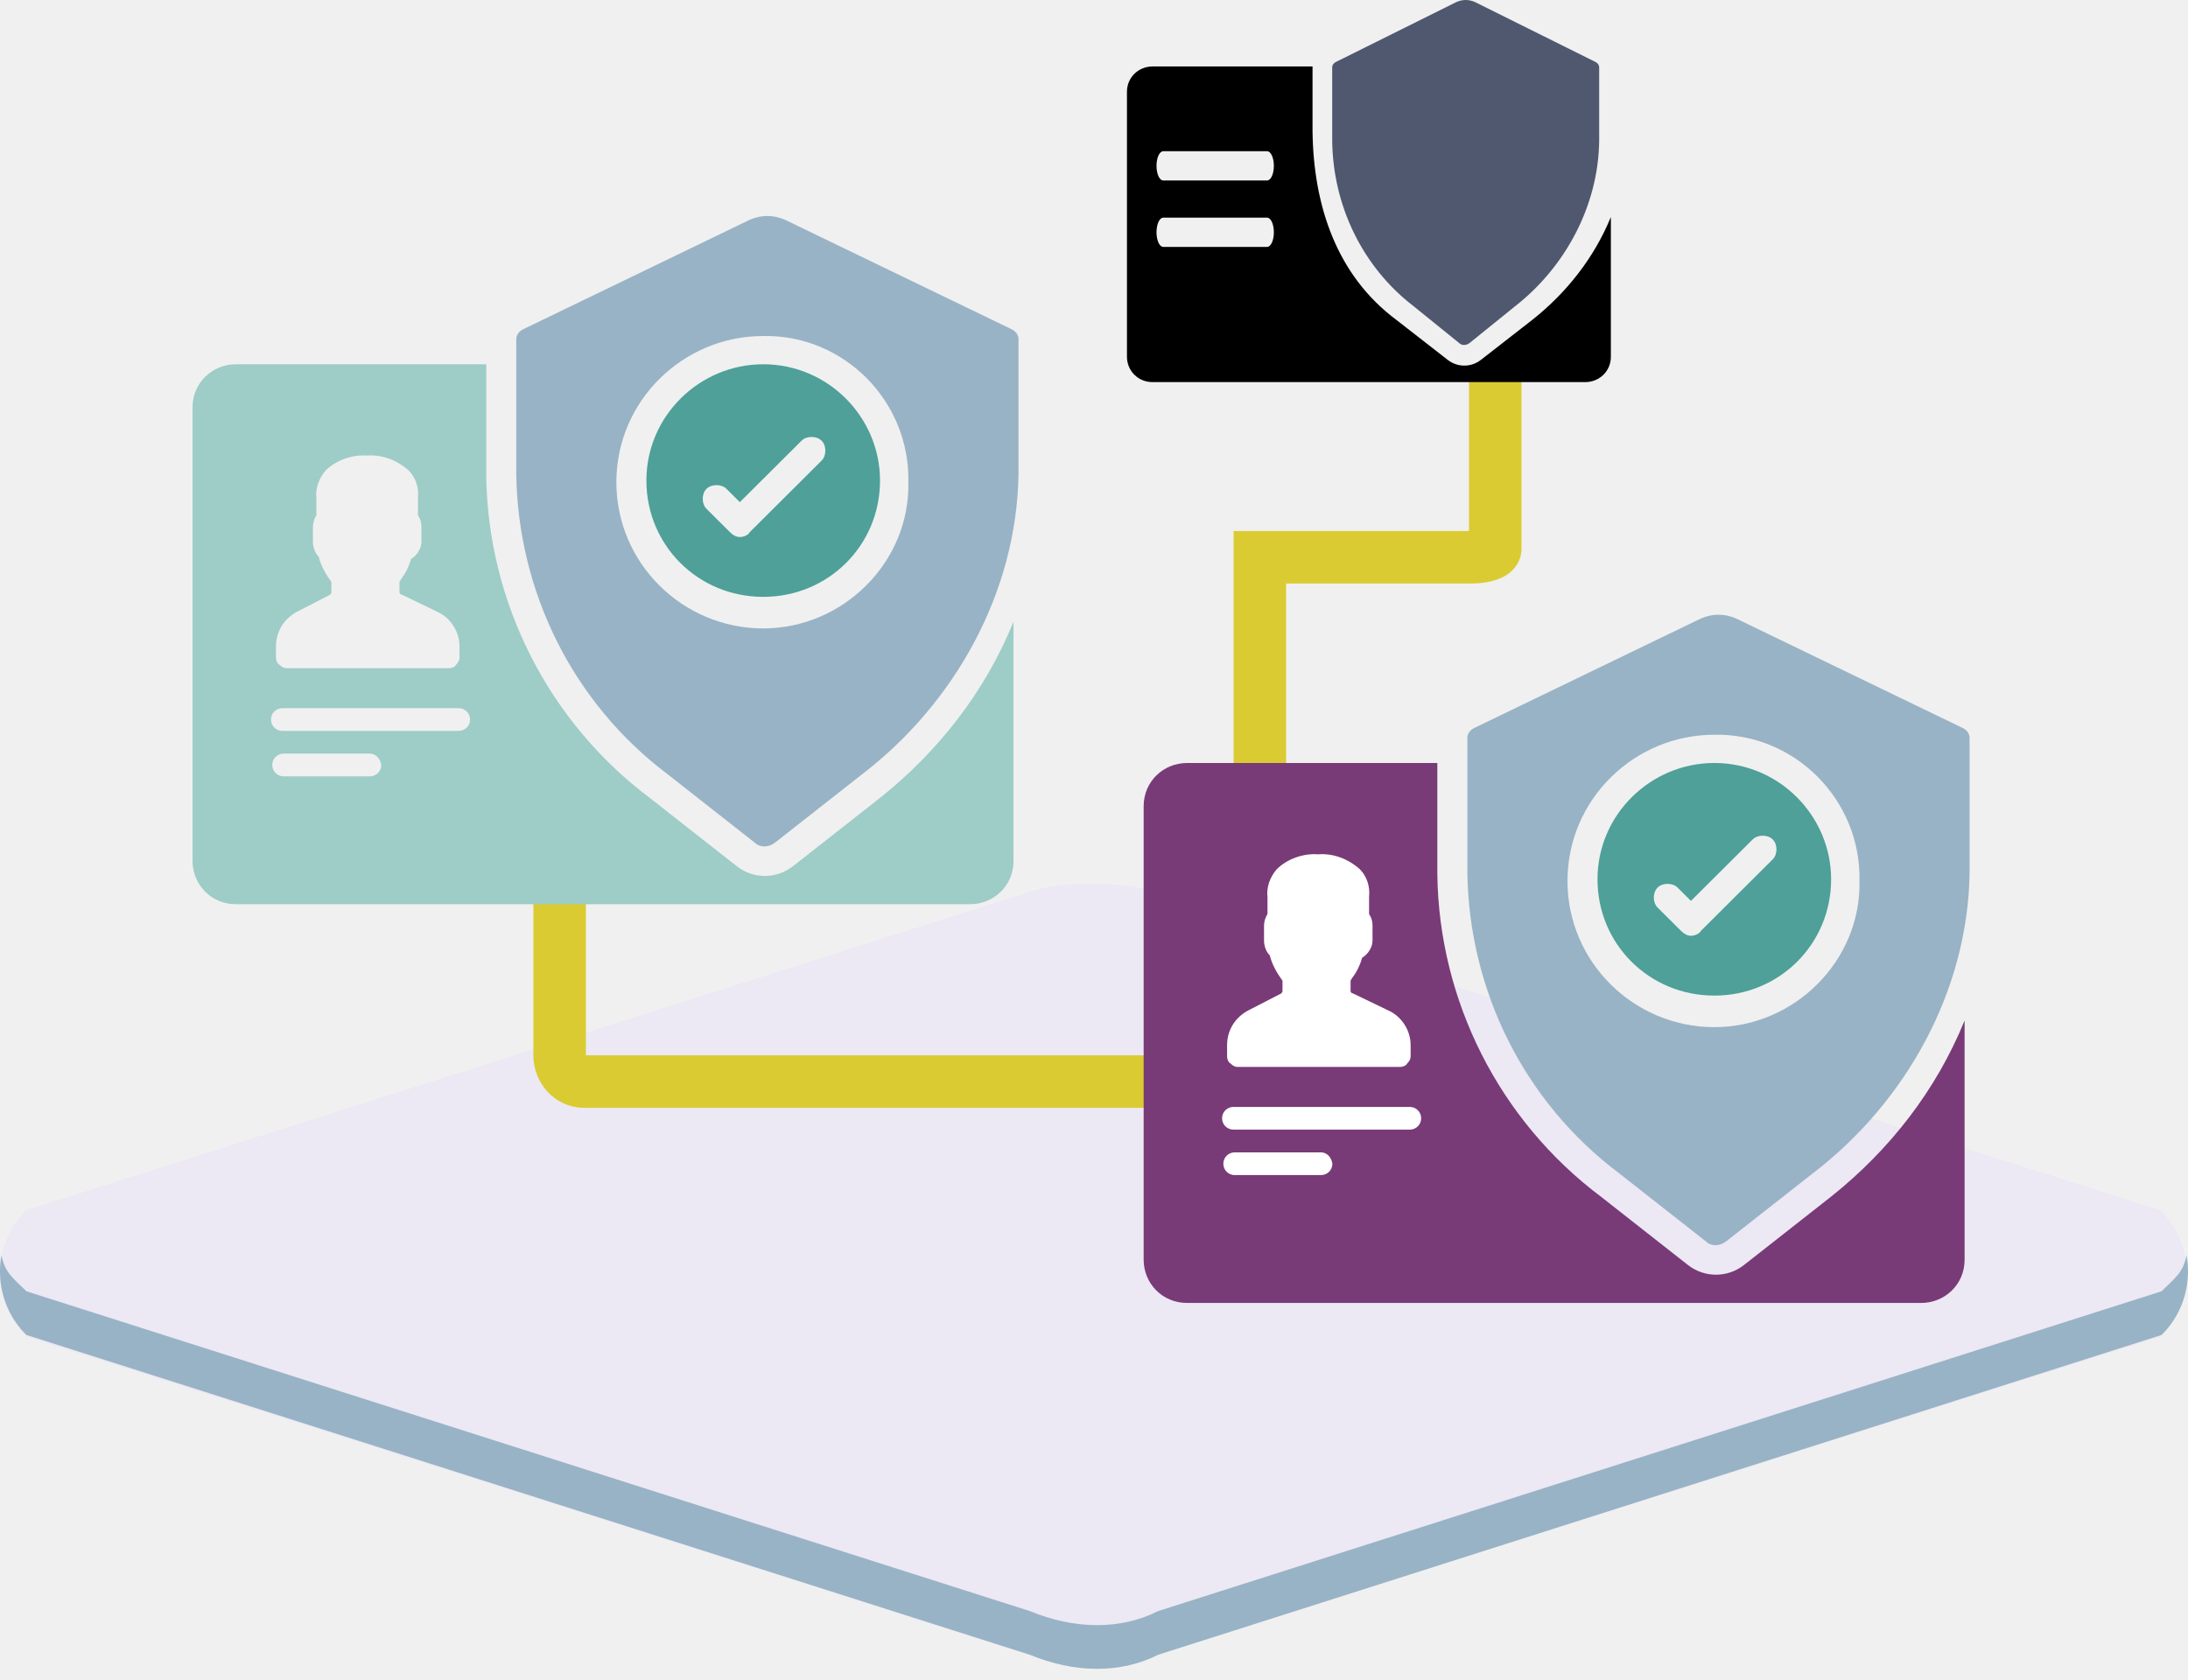
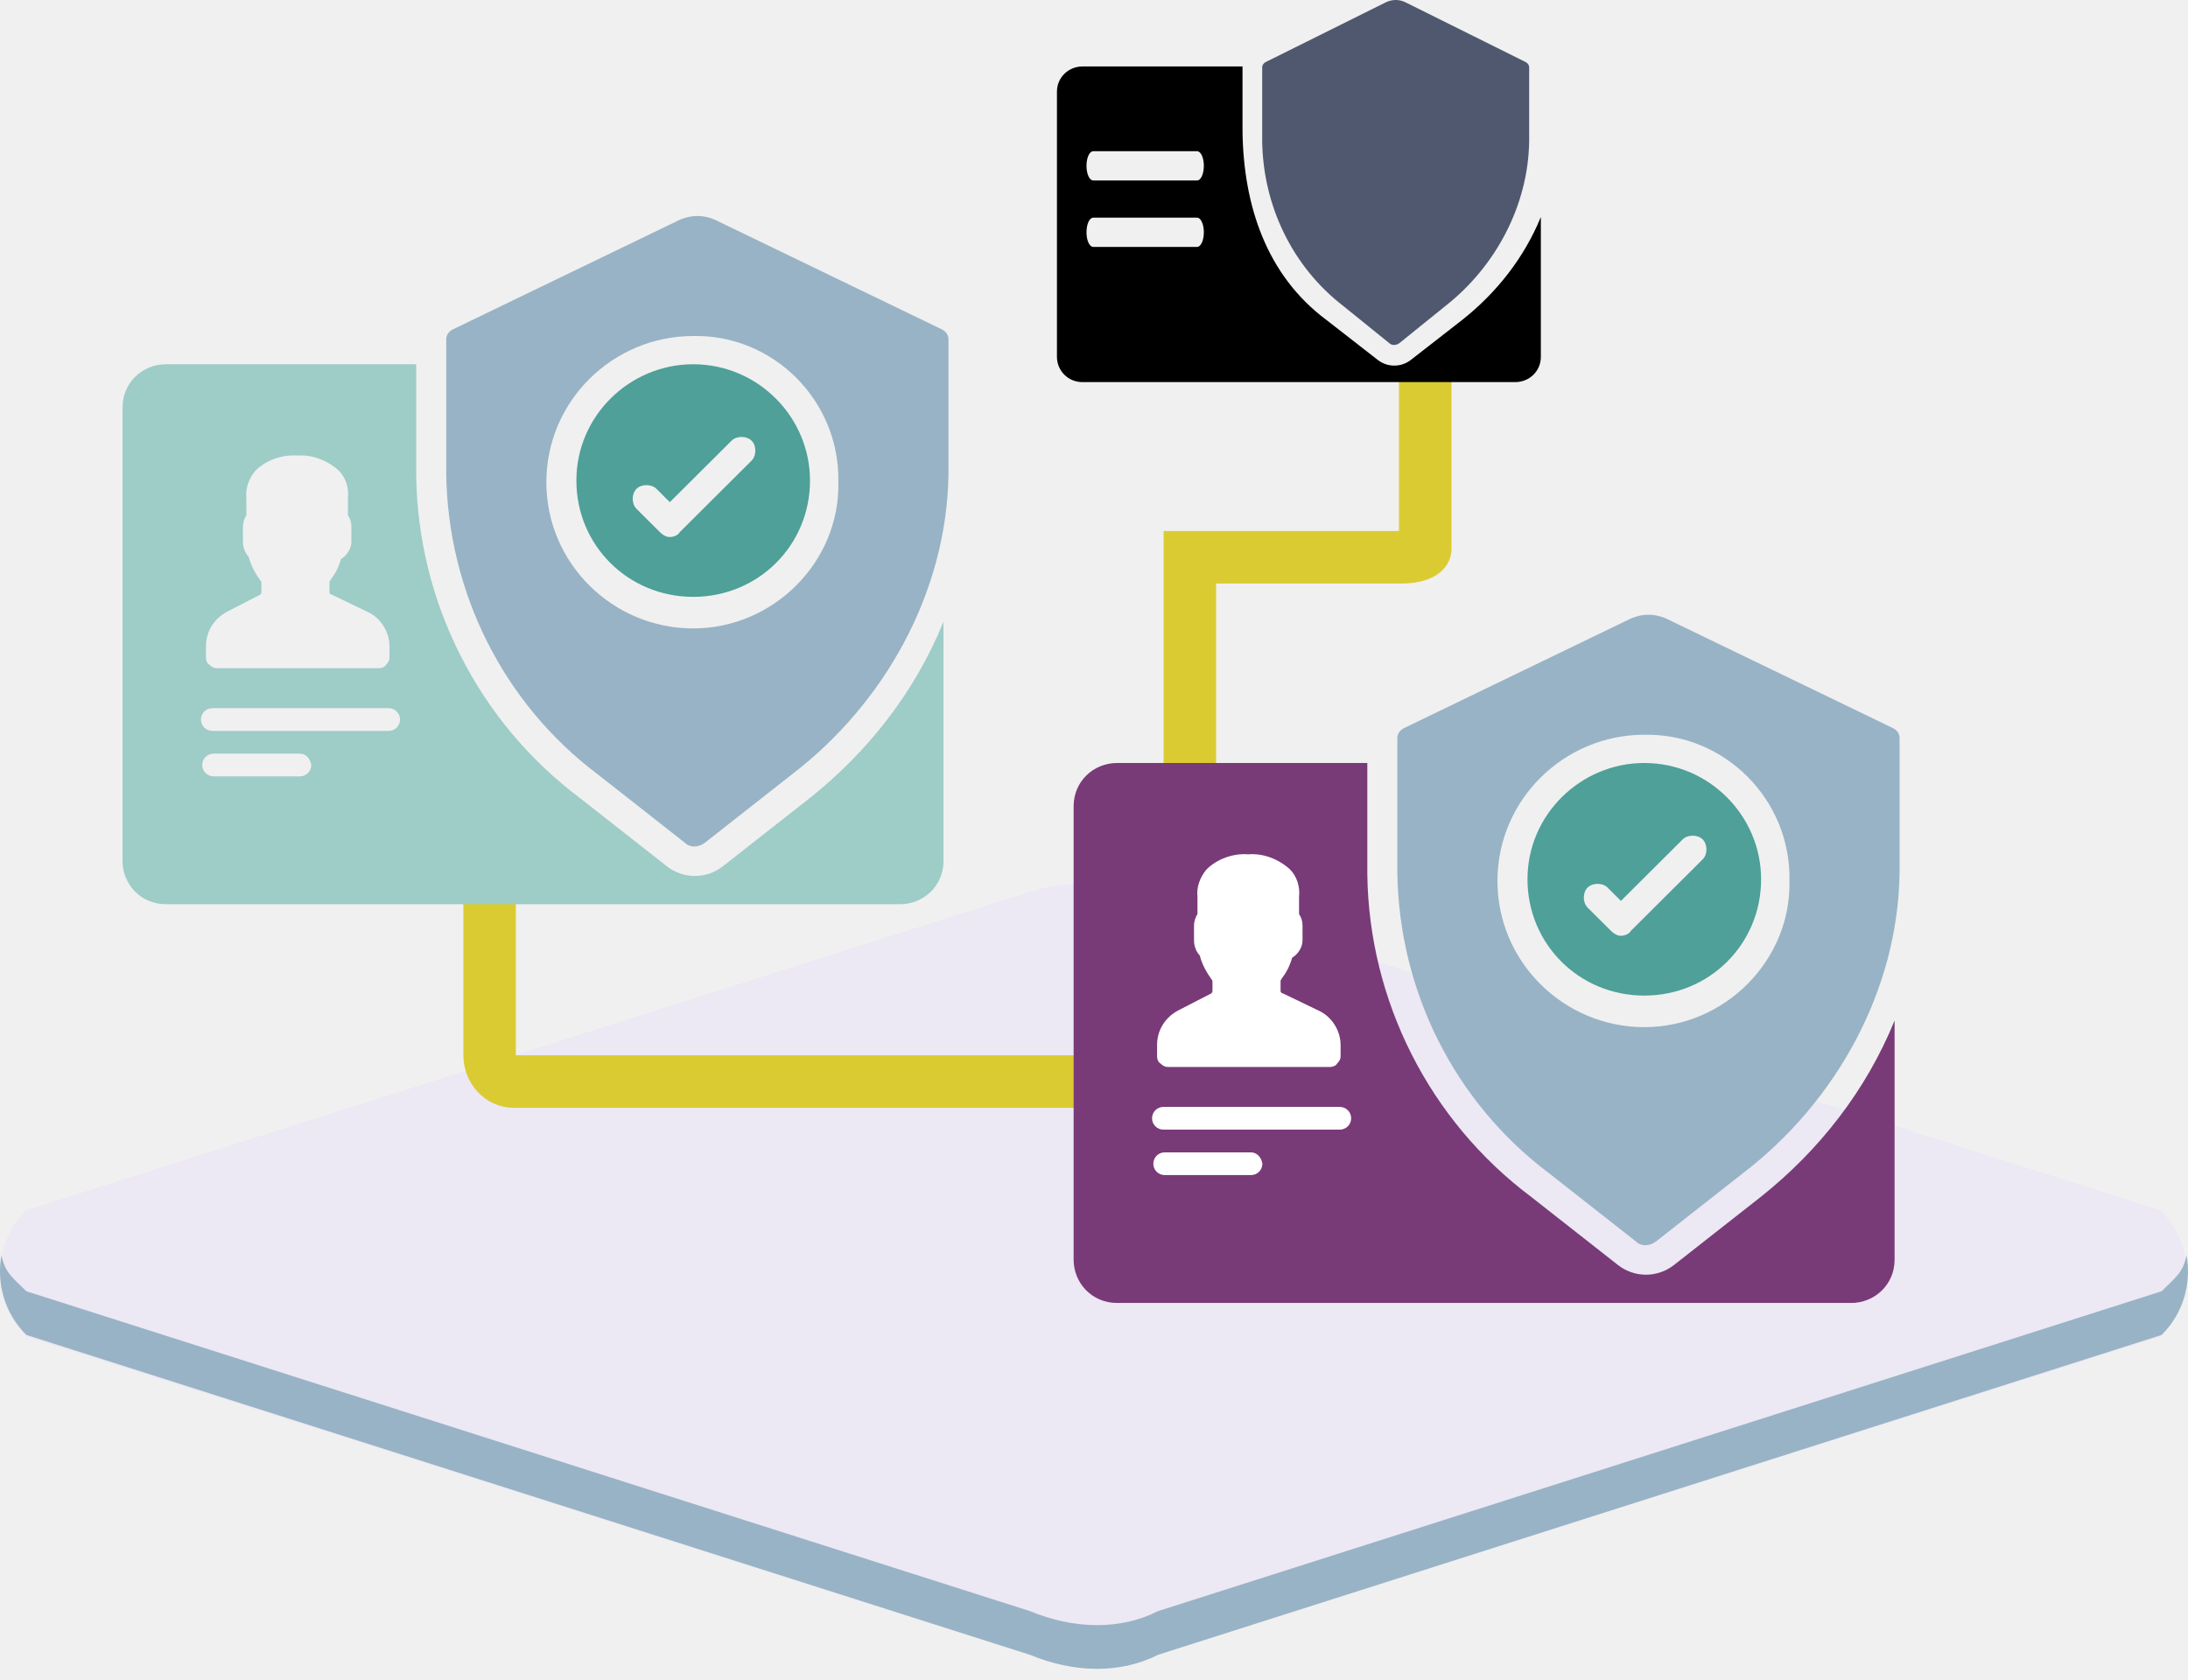
- <svg xmlns="http://www.w3.org/2000/svg" xmlns:xlink="http://www.w3.org/1999/xlink" width="125px" height="96px" viewBox="0 0 125 96" version="1.1">
-   <defs>
-     <path d="M-1.03739239e-12,22.715 C0.013,21.422 0.517,20.133 1.511,19.152 L58.8,0.972 C60.967,0.274 64.078,0.418 66.127,0.972 L123.416,19.152 C125.432,21.14 125.432,24.392 123.416,26.38 L66.127,44.56 C63.942,45.663 61.306,45.592 58.8,44.56 L1.511,26.38 C0.517,25.399 0.013,24.11 -1.00897068e-12,22.817 L0,22.715 Z" id="path-1" />
-     <path d="M-4.40536496e-12,1.653 C0,1.341 0.028,1.029 0.085,0.722 C0.266,1.714 0.738,2.024 1.508,2.787 L58.834,21.061 C61.342,22.098 63.98,22.169 66.166,21.061 L123.492,2.787 C124.262,2.024 124.734,1.714 124.915,0.722 C124.971,1.028 125,1.338 125,1.647 L125,1.664 C124.998,2.976 124.497,4.287 123.492,5.283 L66.166,23.557 C63.98,24.665 61.342,24.593 58.834,23.557 L1.508,5.283 C0.501,4.285 0.001,2.973 -1.42108547e-13,1.659 L0,1.653 Z" id="path-3" />
-     <path d="M10.938,6.321 C11.224,6.036 11.224,5.467 10.938,5.182 C10.652,4.897 10.08,4.897 9.794,5.182 L6.267,8.694 L5.505,7.935 C5.219,7.65 4.647,7.65 4.361,7.935 C4.075,8.22 4.075,8.789 4.361,9.074 L5.695,10.403 C5.886,10.593 6.077,10.688 6.267,10.688 C6.458,10.688 6.744,10.593 6.839,10.403 L10.938,6.321 Z M7.602,0.815 C11.32,0.815 14.275,3.853 14.275,7.46 C14.275,11.163 11.32,14.106 7.602,14.106 C3.884,14.106 0.929,11.163 0.929,7.46 C0.929,3.758 3.979,0.815 7.602,0.815 Z" id="path-5" />
-     <path d="M15.252,17.592 L15.252,16.936 C15.252,16.082 14.725,15.294 13.999,14.965 L11.955,13.98 C11.889,13.98 11.823,13.914 11.823,13.849 L11.823,13.258 C11.823,13.192 11.889,13.192 11.889,13.126 C12.153,12.798 12.351,12.404 12.482,11.944 C12.812,11.747 13.076,11.353 13.076,10.959 L13.076,10.105 C13.076,9.842 13.01,9.645 12.878,9.448 L12.878,8.463 C12.944,7.872 12.746,7.281 12.351,6.887 C11.691,6.296 10.834,5.967 9.976,6.033 C9.119,5.967 8.196,6.296 7.602,6.887 C7.207,7.346 7.009,7.938 7.075,8.463 L7.075,9.448 C6.943,9.645 6.877,9.908 6.877,10.105 L6.877,10.959 C6.877,11.287 7.009,11.616 7.207,11.813 C7.338,12.338 7.602,12.798 7.932,13.258 L7.932,13.849 C7.932,13.914 7.866,13.98 7.866,13.98 L5.954,14.965 C5.228,15.359 4.766,16.082 4.766,16.936 L4.766,17.592 C4.766,17.724 4.832,17.921 4.964,17.986 C5.096,18.118 5.228,18.184 5.36,18.184 L14.659,18.184 C14.791,18.184 14.989,18.118 15.055,17.986 C15.187,17.855 15.252,17.724 15.252,17.592 Z M15.203,21.766 C15.565,21.766 15.855,21.477 15.855,21.116 C15.855,20.755 15.565,20.467 15.203,20.467 L5.133,20.467 C4.77,20.467 4.481,20.755 4.481,21.116 C4.481,21.477 4.77,21.766 5.133,21.766 L15.203,21.766 Z M10.131,24.363 C10.494,24.363 10.783,24.074 10.783,23.714 C10.711,23.281 10.421,23.064 10.131,23.064 L5.205,23.064 C4.843,23.064 4.553,23.353 4.553,23.714 C4.553,24.074 4.843,24.363 5.205,24.363 L10.131,24.363 Z M39.275,25.593 C42.611,22.935 45.281,19.518 46.901,15.53 L46.901,29.201 C46.901,30.625 45.757,31.669 44.422,31.669 L2.479,31.669 C1.049,31.669 0,30.53 0,29.201 L0,3.283 C0,1.859 1.144,0.815 2.479,0.815 L16.778,0.815 L16.778,7.176 C16.873,14.391 20.305,21.226 26.12,25.593 L31.077,29.486 C32.03,30.245 33.365,30.245 34.318,29.486 L39.275,25.593 Z" id="path-7" />
-     <path d="M14.602,23.91 C19.178,23.91 22.991,20.112 22.895,15.555 C22.991,10.903 19.178,7.106 14.602,7.201 C10.026,7.201 6.213,10.903 6.213,15.555 C6.213,20.207 10.026,23.91 14.602,23.91 Z M28.806,6.821 C28.996,6.916 29.187,7.106 29.187,7.391 L29.187,15.081 C29.092,21.821 25.564,28.182 20.226,32.264 L15.269,36.157 C14.888,36.441 14.411,36.441 14.125,36.157 L9.168,32.264 C3.735,28.182 0.589,21.821 0.493,15.081 L0.493,7.391 C0.493,7.106 0.684,6.916 0.875,6.821 L13.839,0.555 C14.507,0.27 15.174,0.27 15.841,0.555 L28.806,6.821 Z" id="path-9" />
-     <path d="M10.275,6.106 C10.561,5.821 10.561,5.251 10.275,4.967 C9.989,4.682 9.417,4.682 9.131,4.967 L5.604,8.479 L4.841,7.72 C4.555,7.435 3.983,7.435 3.697,7.72 C3.411,8.005 3.411,8.574 3.697,8.859 L5.032,10.188 C5.222,10.378 5.413,10.473 5.604,10.473 C5.794,10.473 6.08,10.378 6.176,10.188 L10.275,6.106 Z M6.938,0.599 C10.656,0.599 13.611,3.637 13.611,7.245 C13.611,10.948 10.656,13.891 6.938,13.891 C3.221,13.891 0.265,10.948 0.265,7.245 C0.265,3.543 3.316,0.599 6.938,0.599 Z" id="path-11" />
-     <path d="M39.611,25.378 C42.948,22.72 45.617,19.302 47.237,15.315 L47.237,28.986 C47.237,30.41 46.094,31.454 44.759,31.454 L2.815,31.454 C1.385,31.454 0.337,30.315 0.337,28.986 L0.337,3.068 C0.337,1.644 1.48,0.6 2.815,0.6 L17.114,0.6 L17.114,6.961 C17.209,14.176 20.641,21.011 26.456,25.378 L31.413,29.271 C32.367,30.03 33.701,30.03 34.654,29.271 L39.611,25.378 Z" id="path-13" />
-     <path d="M14.938,23.695 C19.514,23.695 23.327,19.897 23.232,15.34 C23.327,10.688 19.514,6.891 14.938,6.986 C10.363,6.986 6.55,10.688 6.55,15.34 C6.55,19.992 10.363,23.695 14.938,23.695 Z M29.142,6.606 C29.333,6.701 29.523,6.891 29.523,7.176 L29.523,14.865 C29.428,21.606 25.901,27.967 20.563,32.049 L15.606,35.941 C15.224,36.226 14.748,36.226 14.462,35.941 L9.505,32.049 C4.071,27.967 0.925,21.606 0.83,14.865 L0.83,7.176 C0.83,6.891 1.021,6.701 1.211,6.606 L14.176,0.34 C14.843,0.055 15.51,0.055 16.178,0.34 L29.142,6.606 Z" id="path-15" />
-     <path d="M11.589,12.377 C11.589,12.509 11.523,12.64 11.391,12.771 C11.325,12.903 11.127,12.968 10.995,12.968 L1.696,12.968 C1.565,12.968 1.433,12.903 1.301,12.771 C1.169,12.706 1.103,12.509 1.103,12.377 L1.103,11.72 C1.103,10.867 1.565,10.144 2.29,9.75 L4.202,8.765 C4.202,8.765 4.269,8.699 4.269,8.633 L4.269,8.042 C3.939,7.583 3.675,7.123 3.543,6.597 C3.345,6.4 3.213,6.072 3.213,5.744 L3.213,4.89 C3.213,4.693 3.279,4.43 3.411,4.233 L3.411,3.248 C3.345,2.722 3.543,2.131 3.939,1.671 C4.532,1.08 5.456,0.752 6.313,0.818 C7.17,0.752 8.028,1.08 8.687,1.671 C9.083,2.066 9.281,2.657 9.215,3.248 L9.215,4.233 C9.347,4.43 9.412,4.627 9.412,4.89 L9.412,5.744 C9.412,6.138 9.149,6.532 8.819,6.729 C8.687,7.189 8.489,7.583 8.226,7.911 C8.226,7.977 8.159,7.977 8.159,8.042 L8.159,8.633 C8.159,8.699 8.226,8.765 8.291,8.765 L10.336,9.75 C11.061,10.078 11.589,10.867 11.589,11.72 L11.589,12.377 Z M11.539,16.55 L1.469,16.55 C1.107,16.55 0.817,16.262 0.817,15.901 C0.817,15.54 1.107,15.252 1.469,15.252 L11.539,15.252 C11.901,15.252 12.191,15.54 12.191,15.901 C12.191,16.262 11.901,16.55 11.539,16.55 Z M6.468,19.148 L1.541,19.148 C1.179,19.148 0.889,18.859 0.889,18.498 C0.889,18.138 1.179,17.849 1.541,17.849 L6.468,17.849 C6.758,17.849 7.047,18.066 7.12,18.498 C7.12,18.859 6.83,19.148 6.468,19.148 Z" id="path-17" />
-     <path d="M8.391,7.312 C8.604,7.312 8.775,6.94 8.775,6.476 C8.775,6.012 8.604,5.641 8.391,5.641 L2.455,5.641 C2.242,5.641 2.071,6.012 2.071,6.476 C2.071,6.94 2.242,7.312 2.455,7.312 L8.391,7.312 Z M8.391,11.109 C8.604,11.109 8.775,10.738 8.775,10.274 C8.775,9.809 8.604,9.438 8.391,9.438 L2.455,9.438 C2.242,9.438 2.071,9.809 2.071,10.274 C2.071,10.738 2.242,11.109 2.455,11.109 L8.391,11.109 Z M20.611,17.559 L23.533,15.283 C25.5,13.729 27.073,11.731 28.028,9.4 L28.028,17.392 C28.028,18.225 27.354,18.835 26.567,18.835 L1.844,18.835 C1.001,18.835 0.383,18.169 0.383,17.392 L0.383,2.241 C0.383,1.408 1.057,0.797 1.844,0.797 L10.985,0.797 L10.985,4.516 C11.041,8.734 12.351,12.73 15.779,15.283 L18.701,17.559 C19.263,18.003 20.049,18.003 20.611,17.559 Z" id="path-19" />
-     <path d="M8.267,0.117 L15.158,3.545 C15.259,3.597 15.361,3.701 15.361,3.857 L15.361,8.065 C15.31,11.753 13.435,15.233 10.598,17.467 L7.963,19.596 C7.76,19.752 7.507,19.752 7.354,19.596 L4.72,17.467 C1.831,15.233 0.159,11.753 0.108,8.065 L0.108,3.857 C0.108,3.701 0.21,3.597 0.311,3.545 L7.202,0.117 C7.557,-0.039 7.912,-0.039 8.267,0.117 Z" id="path-21" />
-   </defs>
-   <g id="Page-1" stroke="none" stroke-width="1" fill="none" fill-rule="evenodd">
-     <g id="Mobile-2.1-products" transform="translate(-97, -2023)">
-       <g id="Group-1640" transform="translate(97, 2073)">
-         <mask id="mask-2" fill="white">
-           <use xlink:href="#path-1" />
-         </mask>
-         <g id="Clip-1639" />
-         <polygon id="Fill-1638" fill="#ECE8F4" mask="url(#mask-2)" points="-5 50.361 129.928 50.361 129.928 -4.499 -5 -4.499" />
-       </g>
-       <g id="Group-1643" transform="translate(97, 2094)">
-         <mask id="mask-4" fill="white">
-           <use xlink:href="#path-3" />
-         </mask>
-         <g id="Clip-1642" />
-         <polygon id="Fill-1641" fill="#98B3C5" mask="url(#mask-4)" points="-5 29.361 130 29.361 130 -4.278 -5 -4.278" />
-       </g>
-       <g id="Group-1693" transform="translate(128, 2043)" stroke="#DBCB32" stroke-width="3">
-         <path d="M38.15,41.804 L2.352,41.804 C1.593,41.804 0.972,41.127 0.972,40.299 L0.972,23.671" id="Stroke-1689" />
-         <path d="M54.423,0.96 L54.423,11.37 C54.423,11.631 53.814,11.844 53.071,11.844 L40.976,11.844 L40.976,25.836" id="Stroke-1691" />
-       </g>
-       <g id="Group-1696" transform="translate(133, 2043)">
-         <mask id="mask-6" fill="white">
-           <use xlink:href="#path-5" />
-         </mask>
-         <g id="Clip-1695" />
-         <polygon id="Fill-1694" fill="#4EA098" mask="url(#mask-6)" points="-4.071 19.106 19.275 19.106 19.275 -4.185 -4.071 -4.185" />
-       </g>
-       <g id="Group-1699" transform="translate(108, 2043)">
-         <mask id="mask-8" fill="white">
-           <use xlink:href="#path-7" />
-         </mask>
-         <g id="Clip-1698" />
-         <polygon id="Fill-1697" fill="#9ECCC7" mask="url(#mask-8)" points="-5 36.669 51.901 36.669 51.901 -4.185 -5 -4.185" />
-       </g>
-       <g id="Group-1702" transform="translate(126, 2035)">
-         <mask id="mask-10" fill="white">
-           <use xlink:href="#path-9" />
-         </mask>
-         <g id="Clip-1701" />
-         <polygon id="Fill-1700" fill="#98B3C5" mask="url(#mask-10)" points="-4.506 41.37 34.187 41.37 34.187 -4.658 -4.506 -4.658" />
-       </g>
-       <g id="Group-1705" transform="translate(188, 2066)">
-         <mask id="mask-12" fill="white">
-           <use xlink:href="#path-11" />
-         </mask>
-         <g id="Clip-1704" />
-         <polygon id="Fill-1703" fill="#4EA098" mask="url(#mask-12)" points="-4.735 18.891 18.611 18.891 18.611 -4.4 -4.735 -4.4" />
-       </g>
-       <g id="Group-1708" transform="translate(162, 2066)">
-         <mask id="mask-14" fill="white">
-           <use xlink:href="#path-13" />
-         </mask>
-         <g id="Clip-1707" />
-         <polygon id="Fill-1706" fill="#793A78" mask="url(#mask-14)" points="-4.663 36.454 52.237 36.454 52.237 -4.4 -4.663 -4.4" />
-       </g>
-       <g id="Group-1711" transform="translate(180, 2058)">
-         <mask id="mask-16" fill="white">
-           <use xlink:href="#path-15" />
-         </mask>
-         <g id="Clip-1710" />
-         <polygon id="Fill-1709" fill="#98B3C5" mask="url(#mask-16)" points="-4.17 41.155 34.523 41.155 34.523 -4.873 -4.17 -4.873" />
-       </g>
-       <g id="Group-1714" transform="translate(166, 2071)">
-         <mask id="mask-18" fill="white">
-           <use xlink:href="#path-17" />
-         </mask>
-         <g id="Clip-1713" />
-         <polygon id="Fill-1712" fill="#FFFFFF" mask="url(#mask-18)" points="-4.183 24.148 17.191 24.148 17.191 -4.191 -4.183 -4.191" />
-       </g>
-       <g id="Group-1717" transform="translate(161, 2026)">
-         <mask id="mask-20" fill="white">
-           <use xlink:href="#path-19" />
-         </mask>
-         <g id="Clip-1716" />
-         <polygon id="Fill-1715" fill="#000000" mask="url(#mask-20)" points="-4.617 23.835 33.028 23.835 33.028 -4.203 -4.617 -4.203" />
-       </g>
-       <g id="Group-1720" transform="translate(173, 2023)">
-         <mask id="mask-22" fill="white">
-           <use xlink:href="#path-21" />
-         </mask>
-         <g id="Clip-1719" />
-         <polygon id="Fill-1718" fill="#4F586F" mask="url(#mask-22)" points="-4.892 24.713 20.361 24.713 20.361 -5 -4.892 -5" />
+ <svg xmlns="http://www.w3.org/2000/svg" width="125px" height="96px" viewBox="0 0 125 96" version="1.1">
+   <defs />
+   <g id="Welcome" stroke="none" stroke-width="1" fill="none" fill-rule="evenodd">
+     <g id="Desktop-2.1-products" transform="translate(-964, -714)">
+       <g id="icon_indexD" transform="translate(964, 714)">
+         <g id="floor" transform="translate(0, 50)" fill-rule="evenodd">
+           <path d="M66.128,0.972 C64.078,0.418 60.967,0.274 58.8,0.972 L1.511,19.152 C-0.504,21.14 -0.504,24.392 1.511,26.38 L58.8,44.56 C61.306,45.592 63.942,45.663 66.128,44.56 L123.416,26.38 C125.432,24.392 125.432,21.14 123.416,19.152 L66.128,0.972 Z" id="Fill-1" fill="#ECE8F4" />
+           <path d="M66.166,42.061 C63.98,43.169 61.342,43.098 58.834,42.061 L1.508,23.787 C0.738,23.024 0.266,22.714 0.085,21.722 C-0.209,23.328 0.261,25.047 1.508,26.283 L58.834,44.557 C61.342,45.593 63.98,45.665 66.166,44.557 L123.492,26.283 C124.739,25.047 125.209,23.328 124.915,21.722 C124.734,22.714 124.262,23.024 123.492,23.787 L66.166,42.061 Z" id="Fill-4" fill="#98B3C5" />
+         </g>
+         <g id="icon-object" transform="translate(7, 0)">
+           <path d="M58.15,61.804 L22.351,61.804 C21.593,61.804 20.972,61.127 20.972,60.299 L20.972,43.671" id="Stroke-3" stroke="#DBCB32" stroke-width="3" />
+           <path d="M80.138,40.122 L69.728,40.122 C69.467,40.122 69.253,39.513 69.253,38.769 L69.253,26.675 L55.262,26.675" id="Stroke-3" stroke="#DBCB32" stroke-width="3" transform="translate(67.69958, 33.39828) rotate(-90) translate(-67.69958, -33.39828) " />
+           <g id="Group-2" stroke-width="1" fill-rule="evenodd" transform="translate(0, 12.34177)">
+             <path d="M35.938,13.979 L31.839,18.062 C31.744,18.251 31.458,18.346 31.267,18.346 C31.077,18.346 30.886,18.251 30.695,18.062 L29.361,16.732 C29.075,16.448 29.075,15.878 29.361,15.593 C29.647,15.308 30.219,15.308 30.505,15.593 L31.267,16.353 L34.794,12.84 C35.08,12.555 35.652,12.555 35.938,12.84 C36.224,13.125 36.224,13.694 35.938,13.979 M32.602,8.473 C28.979,8.473 25.929,11.416 25.929,15.118 C25.929,18.821 28.884,21.764 32.602,21.764 C36.32,21.764 39.275,18.821 39.275,15.118 C39.275,11.511 36.32,8.473 32.602,8.473" id="Fill-3" fill="#4EA098" />
+             <path d="M15.252,25.251 C15.252,25.382 15.186,25.513 15.055,25.645 C14.989,25.776 14.791,25.842 14.659,25.842 L5.36,25.842 C5.228,25.842 5.096,25.776 4.964,25.645 C4.832,25.579 4.766,25.382 4.766,25.251 L4.766,24.594 C4.766,23.74 5.228,23.018 5.954,22.623 L7.866,21.638 C7.866,21.638 7.932,21.573 7.932,21.507 L7.932,20.916 C7.602,20.456 7.338,19.996 7.207,19.471 C7.009,19.274 6.877,18.945 6.877,18.617 L6.877,17.763 C6.877,17.566 6.943,17.303 7.075,17.106 L7.075,16.121 C7.009,15.596 7.207,15.005 7.602,14.545 C8.196,13.954 9.119,13.625 9.976,13.691 C10.834,13.625 11.691,13.954 12.351,14.545 C12.746,14.939 12.944,15.53 12.878,16.121 L12.878,17.106 C13.01,17.303 13.076,17.5 13.076,17.763 L13.076,18.617 C13.076,19.011 12.812,19.405 12.483,19.602 C12.351,20.062 12.153,20.456 11.889,20.784 C11.889,20.85 11.823,20.85 11.823,20.916 L11.823,21.507 C11.823,21.573 11.889,21.638 11.955,21.638 L13.999,22.623 C14.725,22.952 15.252,23.74 15.252,24.594 L15.252,25.251 Z M15.203,29.424 L5.132,29.424 C4.77,29.424 4.48,29.135 4.48,28.774 C4.48,28.414 4.77,28.125 5.132,28.125 L15.203,28.125 C15.565,28.125 15.855,28.414 15.855,28.774 C15.855,29.135 15.565,29.424 15.203,29.424 Z M10.131,32.021 L5.205,32.021 C4.843,32.021 4.553,31.733 4.553,31.372 C4.553,31.011 4.843,30.723 5.205,30.723 L10.131,30.723 C10.421,30.723 10.711,30.939 10.783,31.372 C10.783,31.733 10.494,32.021 10.131,32.021 Z M39.275,33.252 L34.318,37.144 C33.365,37.904 32.03,37.904 31.077,37.144 L26.12,33.252 C20.305,28.885 16.873,22.049 16.778,14.834 L16.778,8.473 L2.479,8.473 C1.144,8.473 9.53271028e-05,9.518 9.53271028e-05,10.942 L9.53271028e-05,36.859 C9.53271028e-05,38.188 1.049,39.328 2.479,39.328 L44.423,39.328 C45.757,39.328 46.901,38.283 46.901,36.859 L46.901,23.188 C45.28,27.176 42.611,30.593 39.275,33.252 Z" id="Fill-5" fill="#9ECCC7" />
+             <path d="M32.602,23.568 C28.026,23.568 24.213,19.865 24.213,15.214 C24.213,10.562 28.026,6.859 32.602,6.859 C37.178,6.764 40.991,10.562 40.895,15.214 C40.991,19.77 37.178,23.568 32.602,23.568 M46.806,6.479 L33.841,0.214 C33.174,-0.071 32.507,-0.071 31.839,0.214 L18.875,6.479 C18.684,6.574 18.493,6.764 18.493,7.049 L18.493,14.739 C18.589,21.479 21.735,27.84 27.168,31.922 L32.125,35.815 C32.411,36.1 32.888,36.1 33.269,35.815 L38.226,31.922 C43.564,27.84 47.092,21.479 47.187,14.739 L47.187,7.049 C47.187,6.764 46.996,6.574 46.806,6.479" id="Fill-8" fill="#98B3C5" />
+           </g>
+           <g id="Group-2" stroke-width="1" fill-rule="evenodd" transform="translate(54.33645, 35.12658)">
+             <path d="M35.938,13.979 L31.839,18.062 C31.744,18.251 31.458,18.346 31.267,18.346 C31.077,18.346 30.886,18.251 30.695,18.062 L29.361,16.732 C29.075,16.448 29.075,15.878 29.361,15.593 C29.647,15.308 30.219,15.308 30.505,15.593 L31.267,16.353 L34.794,12.84 C35.08,12.555 35.652,12.555 35.938,12.84 C36.224,13.125 36.224,13.694 35.938,13.979 M32.602,8.473 C28.979,8.473 25.929,11.416 25.929,15.118 C25.929,18.821 28.884,21.764 32.602,21.764 C36.32,21.764 39.275,18.821 39.275,15.118 C39.275,11.511 36.32,8.473 32.602,8.473" id="Fill-3" fill="#4EA098" />
+             <path d="M39.275,33.252 L34.318,37.144 C33.365,37.904 32.03,37.904 31.077,37.144 L26.12,33.252 C20.305,28.885 16.873,22.049 16.778,14.834 L16.778,8.473 L2.479,8.473 C1.144,8.473 9.53271028e-05,9.518 9.53271028e-05,10.942 L9.53271028e-05,36.859 C9.53271028e-05,38.188 1.049,39.328 2.479,39.328 L44.423,39.328 C45.757,39.328 46.901,38.283 46.901,36.859 L46.901,23.188 C45.28,27.176 42.611,30.593 39.275,33.252 Z" id="Fill-5" fill="#793A78" />
+             <path d="M32.602,23.568 C28.026,23.568 24.213,19.865 24.213,15.214 C24.213,10.562 28.026,6.859 32.602,6.859 C37.178,6.764 40.991,10.562 40.895,15.214 C40.991,19.77 37.178,23.568 32.602,23.568 M46.806,6.479 L33.841,0.214 C33.174,-0.071 32.507,-0.071 31.839,0.214 L18.875,6.479 C18.684,6.574 18.493,6.764 18.493,7.049 L18.493,14.739 C18.589,21.479 21.735,27.84 27.168,31.922 L32.125,35.815 C32.411,36.1 32.888,36.1 33.269,35.815 L38.226,31.922 C43.564,27.84 47.092,21.479 47.187,14.739 L47.187,7.049 C47.187,6.764 46.996,6.574 46.806,6.479" id="Fill-8" fill="#98B3C5" />
+             <path d="M15.252,25.251 C15.252,25.382 15.186,25.513 15.055,25.645 C14.989,25.776 14.791,25.842 14.659,25.842 L5.36,25.842 C5.228,25.842 5.096,25.776 4.964,25.645 C4.832,25.579 4.766,25.382 4.766,25.251 L4.766,24.594 C4.766,23.74 5.228,23.018 5.954,22.623 L7.866,21.638 C7.866,21.638 7.932,21.573 7.932,21.507 L7.932,20.916 C7.602,20.456 7.338,19.996 7.207,19.471 C7.009,19.274 6.877,18.945 6.877,18.617 L6.877,17.763 C6.877,17.566 6.943,17.303 7.075,17.106 L7.075,16.121 C7.009,15.596 7.207,15.005 7.602,14.545 C8.196,13.954 9.119,13.625 9.976,13.691 C10.834,13.625 11.691,13.954 12.351,14.545 C12.746,14.939 12.944,15.53 12.878,16.121 L12.878,17.106 C13.01,17.303 13.076,17.5 13.076,17.763 L13.076,18.617 C13.076,19.011 12.812,19.405 12.483,19.602 C12.351,20.062 12.153,20.456 11.889,20.784 C11.889,20.85 11.823,20.85 11.823,20.916 L11.823,21.507 C11.823,21.573 11.889,21.638 11.955,21.638 L13.999,22.623 C14.725,22.952 15.252,23.74 15.252,24.594 L15.252,25.251 Z M15.203,29.424 L5.132,29.424 C4.77,29.424 4.48,29.135 4.48,28.774 C4.48,28.414 4.77,28.125 5.132,28.125 L15.203,28.125 C15.565,28.125 15.855,28.414 15.855,28.774 C15.855,29.135 15.565,29.424 15.203,29.424 Z M10.131,32.021 L5.205,32.021 C4.843,32.021 4.553,31.733 4.553,31.372 C4.553,31.011 4.843,30.723 5.205,30.723 L10.131,30.723 C10.421,30.723 10.711,30.939 10.783,31.372 C10.783,31.733 10.494,32.021 10.131,32.021 Z" id="Path" fill="#FFFFFF" />
+           </g>
+           <g id="Group-2" stroke-width="1" fill-rule="evenodd" transform="translate(53.38318, 0)">
+             <path d="M8.008,10.312 L2.072,10.312 C1.858,10.312 1.688,9.94 1.688,9.476 C1.688,9.012 1.858,8.641 2.072,8.641 L8.008,8.641 C8.221,8.641 8.392,9.012 8.392,9.476 C8.392,9.94 8.221,10.312 8.008,10.312 Z M8.008,14.109 L2.072,14.109 C1.858,14.109 1.688,13.738 1.688,13.274 C1.688,12.809 1.858,12.438 2.072,12.438 L8.008,12.438 C8.221,12.438 8.392,12.809 8.392,13.274 C8.392,13.738 8.221,14.109 8.008,14.109 Z M20.228,20.559 C19.666,21.003 18.879,21.003 18.318,20.559 L15.396,18.283 C11.968,15.73 10.658,11.734 10.602,7.516 L10.602,3.797 L1.461,3.797 C0.674,3.797 0,4.408 0,5.241 L0,20.392 C0,21.169 0.618,21.835 1.461,21.835 L26.184,21.835 C26.971,21.835 27.645,21.225 27.645,20.392 L27.645,12.4 C26.69,14.731 25.116,16.729 23.15,18.283 L20.228,20.559 Z" id="Fill-5" fill="#000000" />
+             <path d="M19.883,0.117 C19.529,-0.039 19.174,-0.039 18.819,0.117 L11.928,3.545 C11.827,3.597 11.725,3.701 11.725,3.857 L11.725,8.065 C11.776,11.753 13.448,15.233 16.336,17.467 L18.971,19.596 C19.123,19.752 19.377,19.752 19.579,19.596 L22.214,17.467 C25.052,15.233 26.927,11.753 26.978,8.065 L26.978,3.857 C26.978,3.701 26.876,3.597 26.775,3.545 L19.883,0.117 Z" id="Fill-8" fill="#4F586F" />
+           </g>
+         </g>
      </g>
    </g>
  </g>
</svg>
